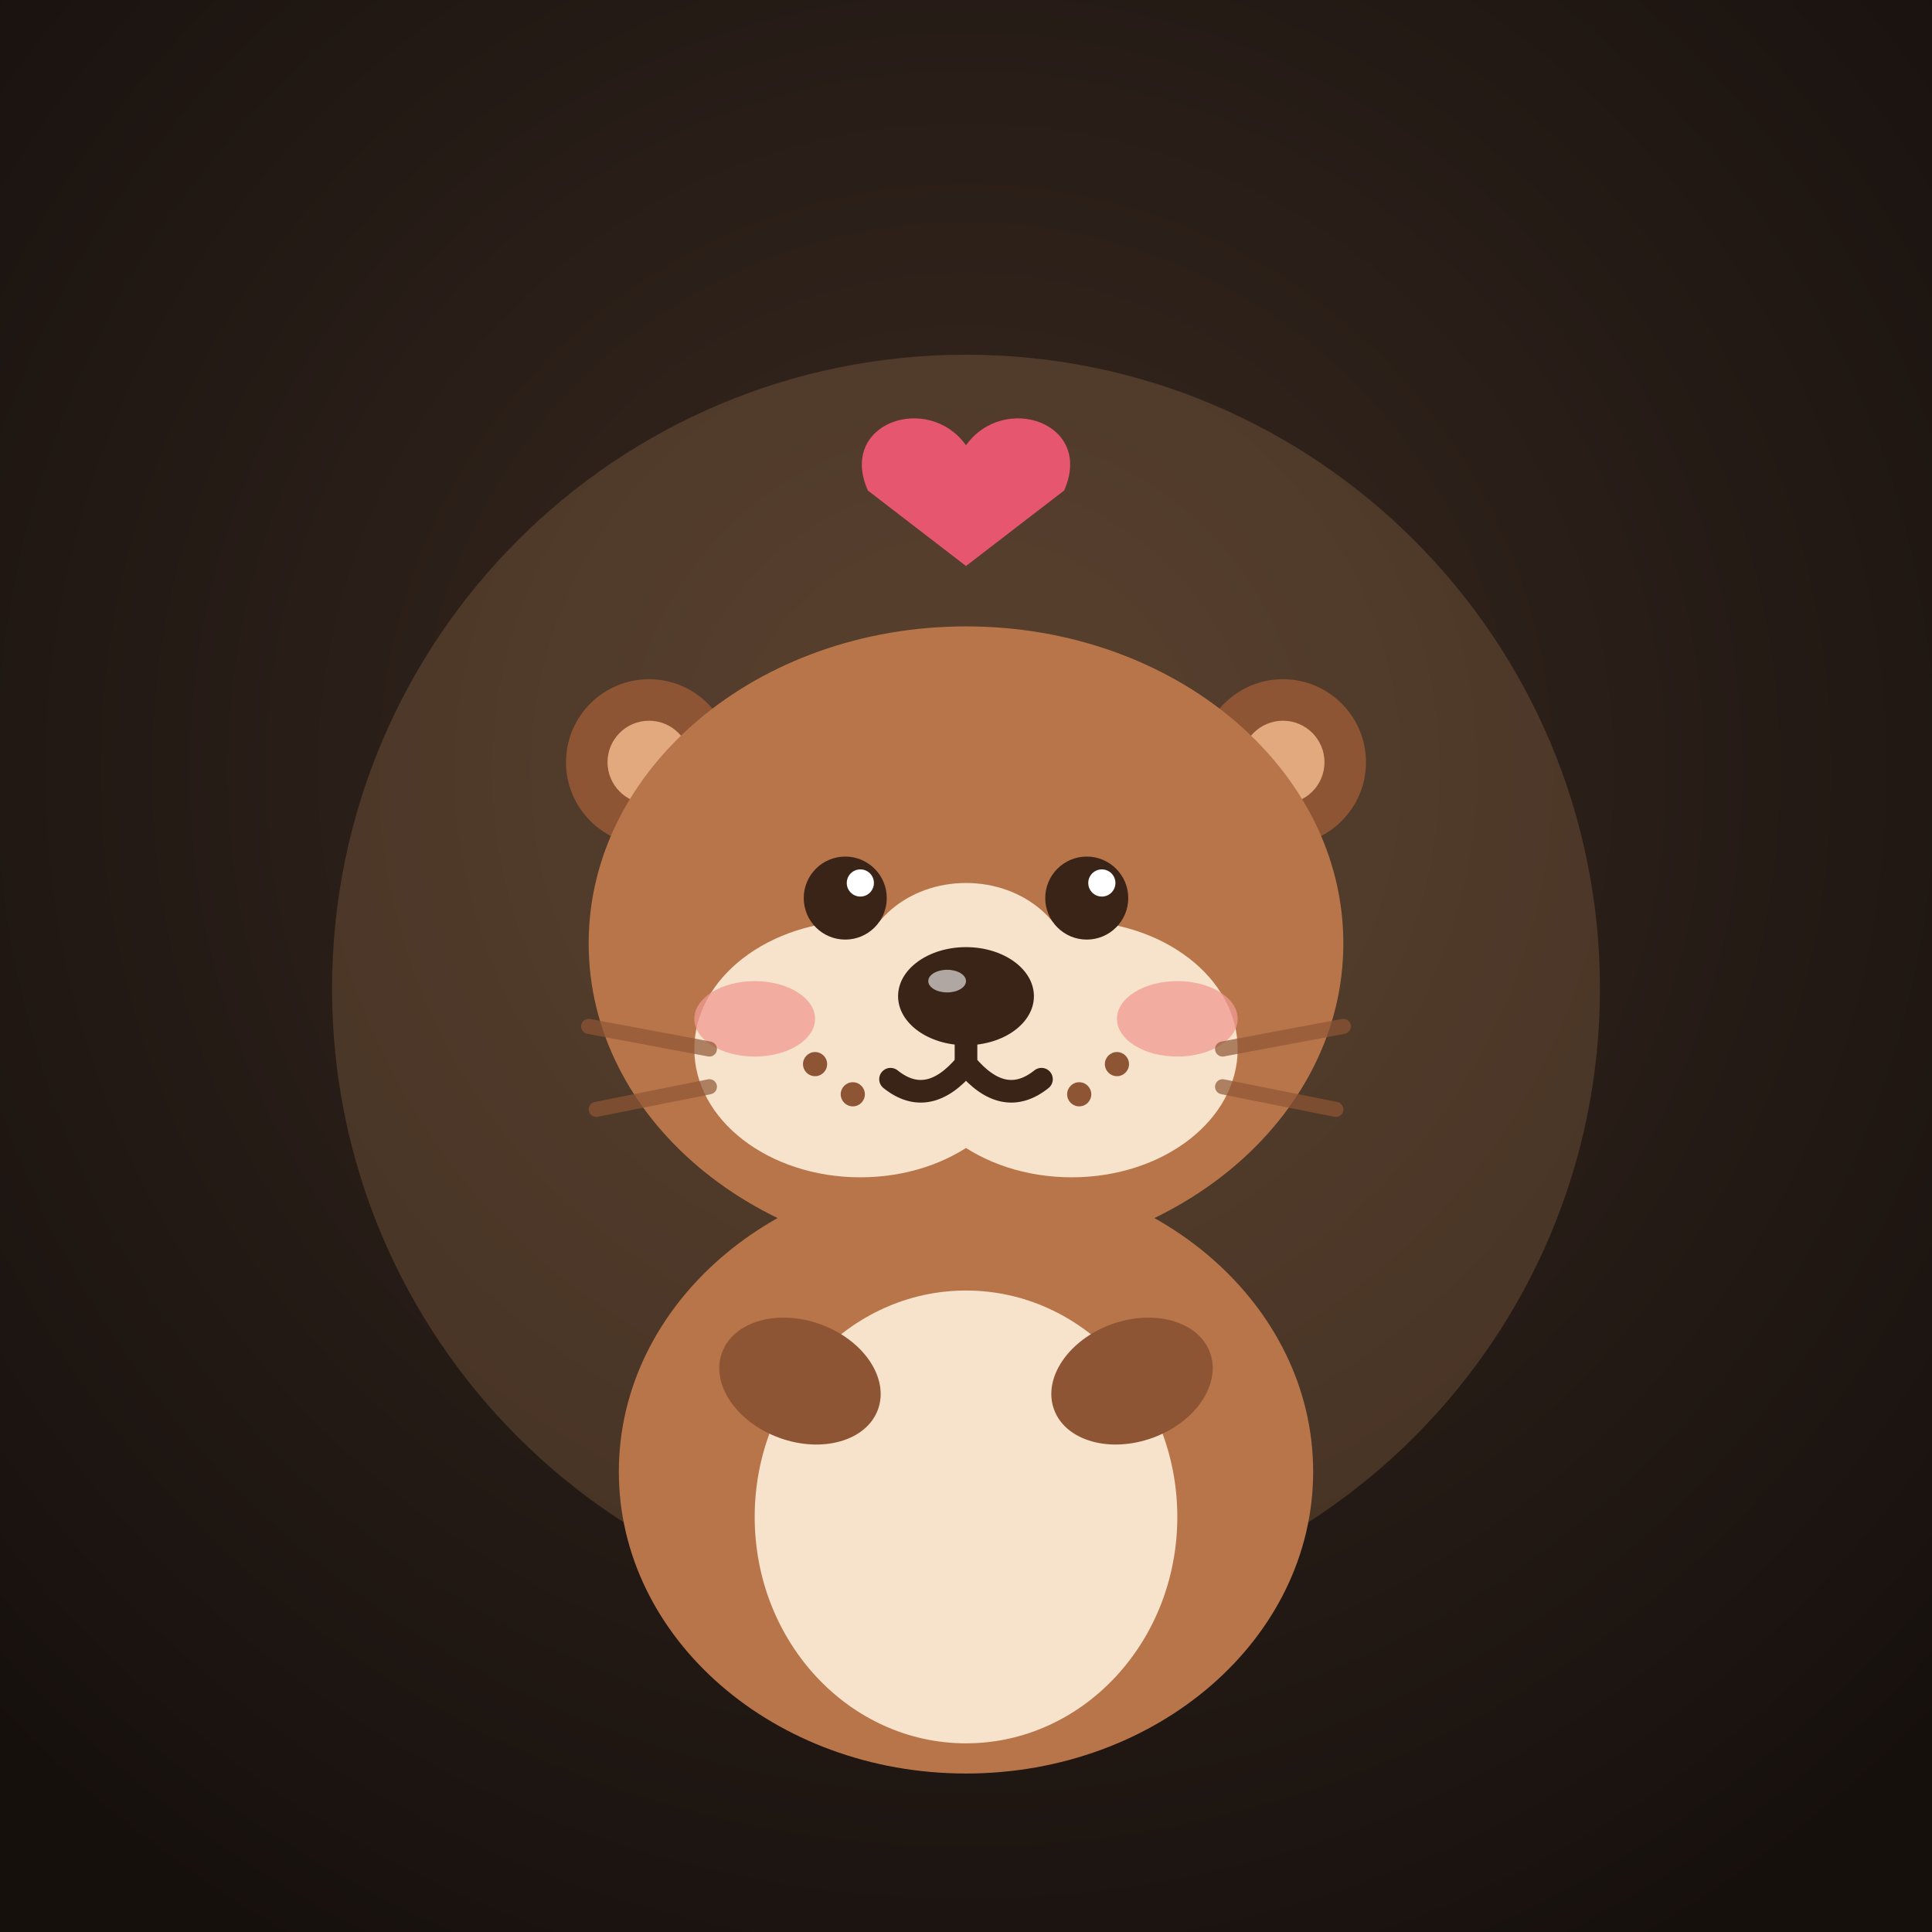
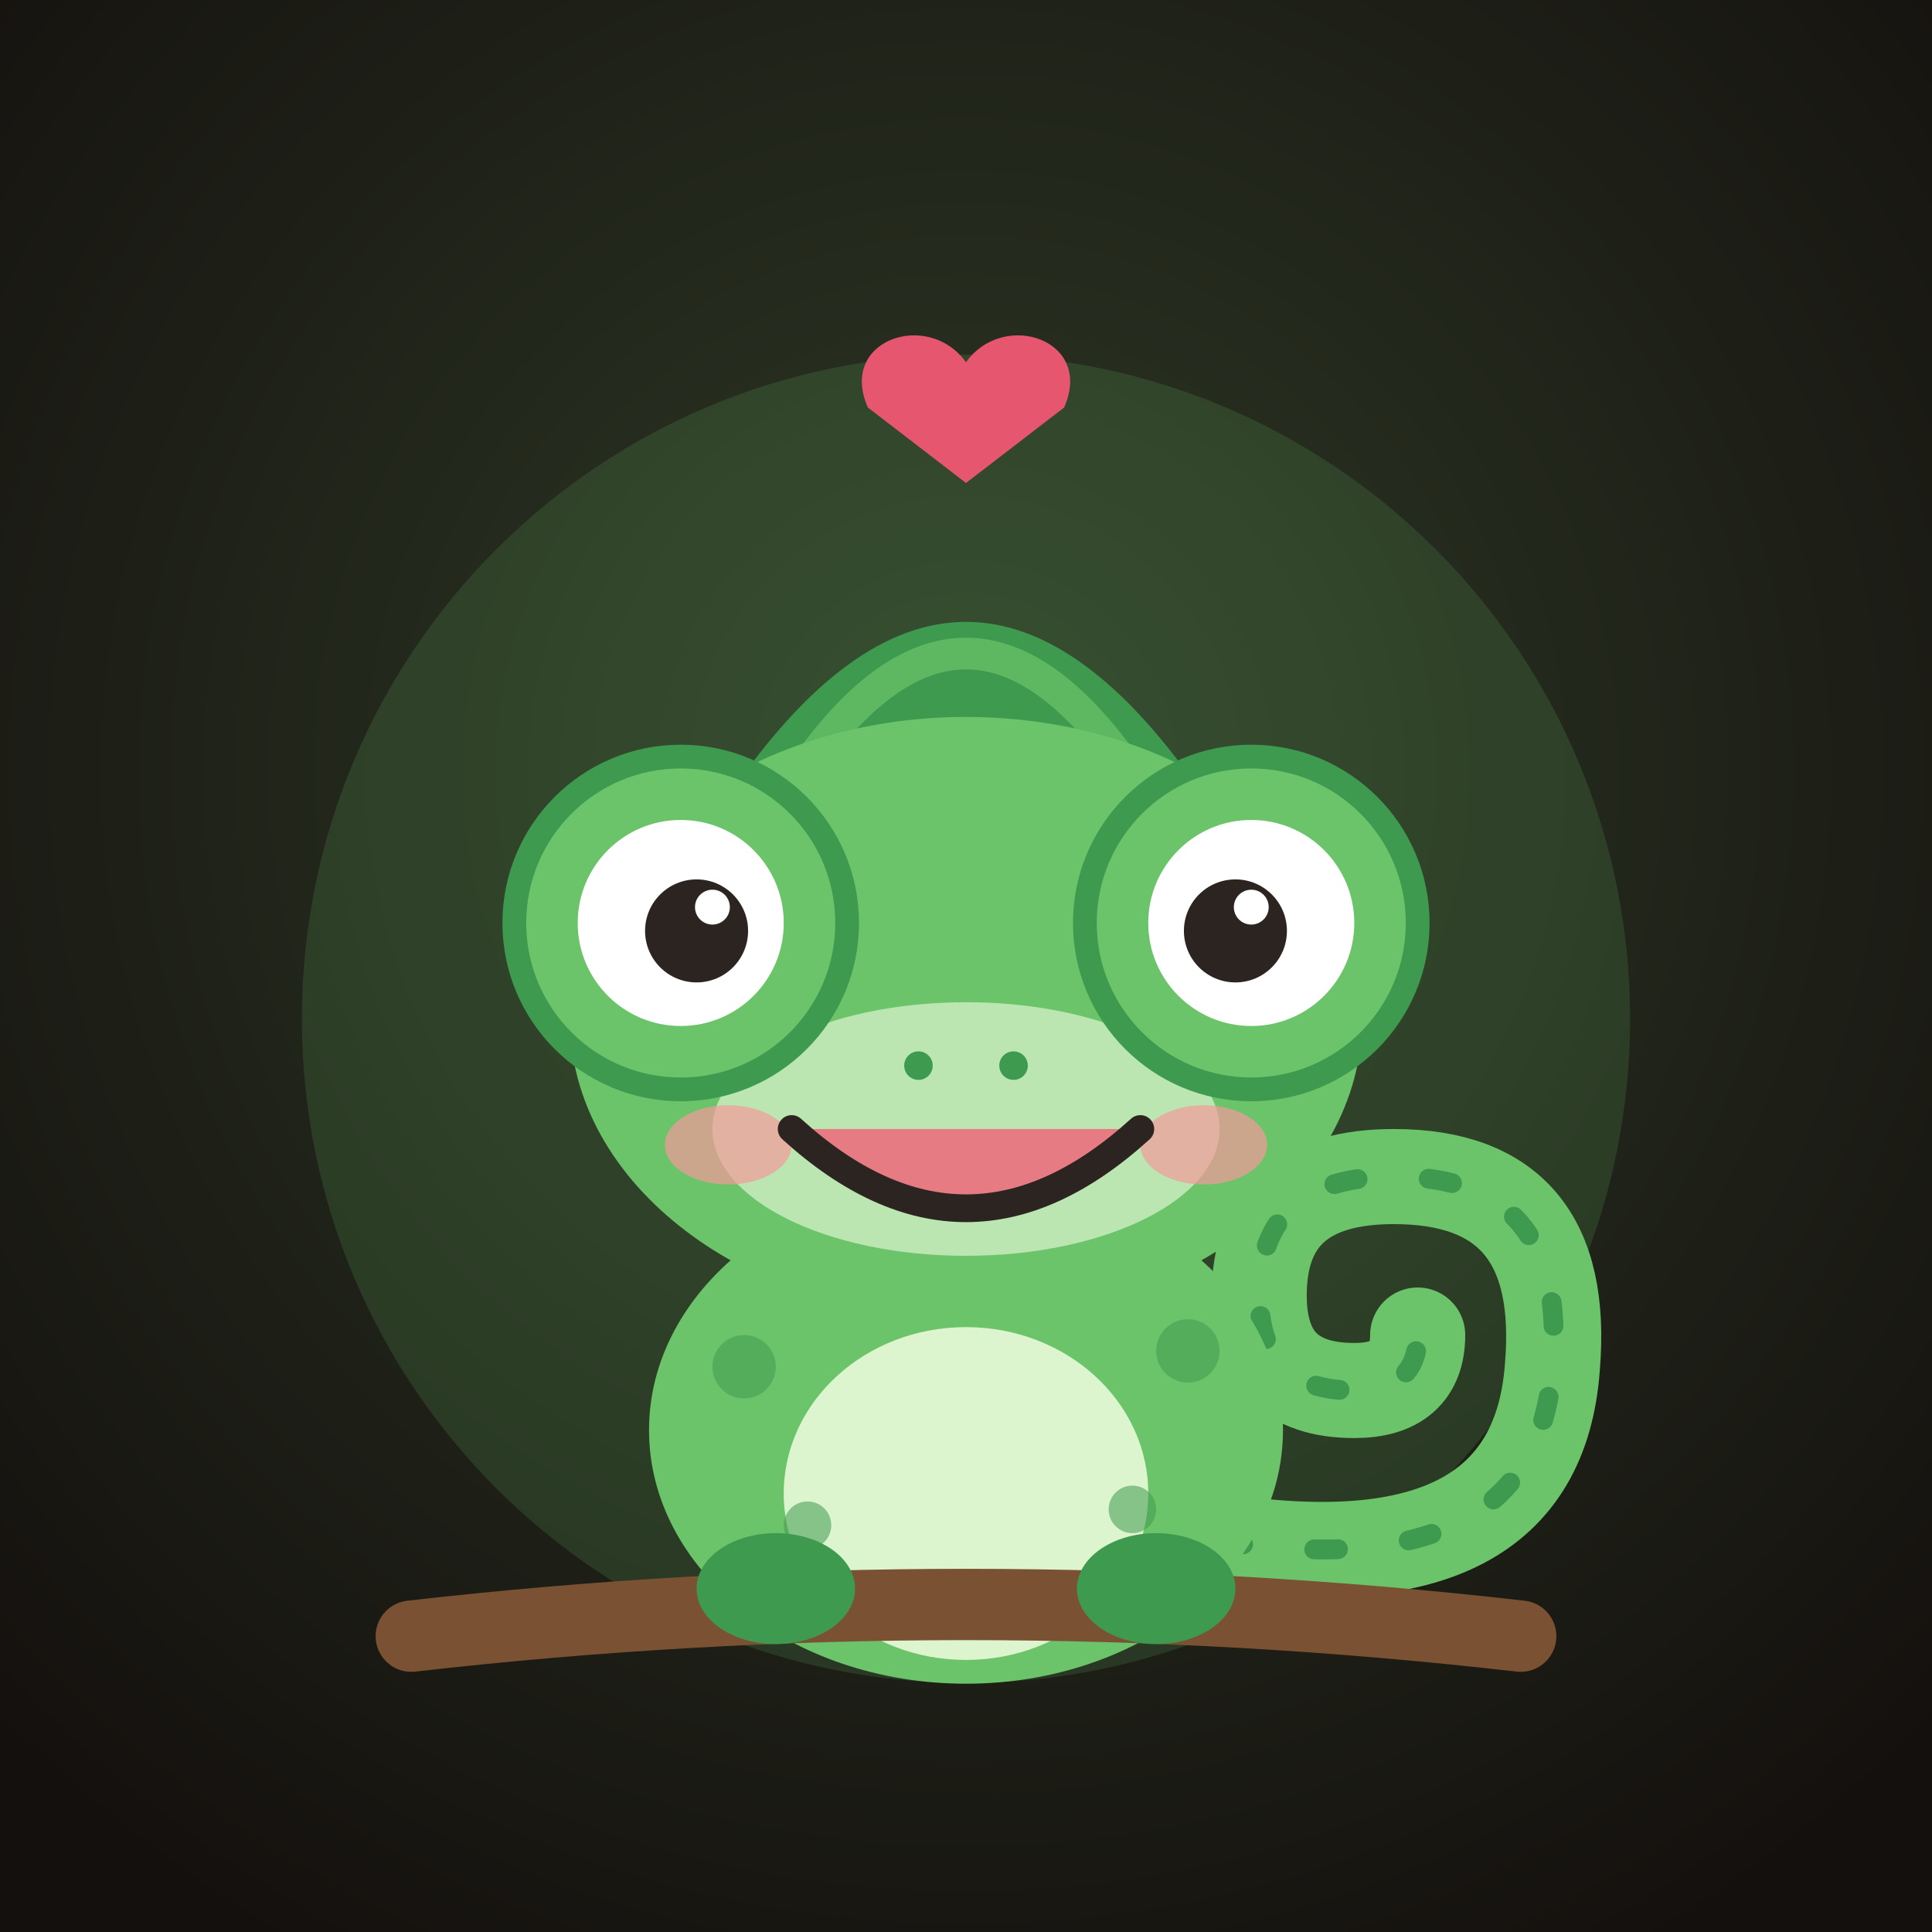
<svg xmlns="http://www.w3.org/2000/svg" viewBox="0 0 512 512">
  <defs>
    <radialGradient id="g" cx="50%" cy="40%" r="70%">
-       <stop offset="0" stop-color="#3A2A21" />
-       <stop offset="1" stop-color="#16100D" />
+       <stop offset="0" stop-color="#2E3A26" />
+       <stop offset="1" stop-color="#14100E" />
    </radialGradient>
  </defs>
  <rect width="512" height="512" fill="url(#g)" />
-   <circle cx="256" cy="262" r="168" fill="#C9935F" opacity=".22" />
-   <g transform="translate(56 70) scale(2)">
-     <ellipse cx="100" cy="160" rx="46" ry="40" fill="#B8754A" />
-     <ellipse cx="100" cy="166" rx="28" ry="30" fill="#F7E3CB" />
-     <circle cx="58" cy="66" r="11" fill="#8E5534" />
-     <circle cx="58" cy="66" r="5.5" fill="#E2A97F" />
-     <circle cx="142" cy="66" r="11" fill="#8E5534" />
-     <circle cx="142" cy="66" r="5.5" fill="#E2A97F" />
-     <ellipse cx="100" cy="90" rx="50" ry="42" fill="#B8754A" />
-     <ellipse cx="86" cy="104" rx="22" ry="17" fill="#F7E3CB" />
-     <ellipse cx="114" cy="104" rx="22" ry="17" fill="#F7E3CB" />
-     <ellipse cx="100" cy="94" rx="14" ry="12" fill="#F7E3CB" />
-     <ellipse cx="72" cy="100" rx="8" ry="5" fill="#F29B91" opacity=".75" />
-     <ellipse cx="128" cy="100" rx="8" ry="5" fill="#F29B91" opacity=".75" />
-     <circle cx="84" cy="84" r="5.5" fill="#3A2317" />
-     <circle cx="116" cy="84" r="5.5" fill="#3A2317" />
-     <circle cx="86" cy="82" r="1.8" fill="#fff" />
-     <circle cx="118" cy="82" r="1.8" fill="#fff" />
-     <ellipse cx="100" cy="97" rx="9" ry="6.5" fill="#3A2317" />
-     <ellipse cx="97.5" cy="95" rx="2.5" ry="1.5" fill="#fff" opacity=".6" />
-     <path d="M100 102v4M100 106q-5 6 -10 2M100 106q5 6 10 2" stroke="#3A2317" stroke-width="3" fill="none" stroke-linecap="round" />
-     <g fill="#8E5534">
-       <circle cx="80" cy="106" r="1.6" />
-       <circle cx="85" cy="110" r="1.6" />
-       <circle cx="120" cy="106" r="1.6" />
-       <circle cx="115" cy="110" r="1.6" />
+   <circle cx="256" cy="270" r="176" fill="#6CC46A" opacity=".16" />
+   <g transform="translate(46 64) scale(2.1)">
+     <path d="M132 164 q40 6 42 -22 q2 -24 -20 -24 q-17 0 -17 15 q0 12 12 12 q8 0 8 -7" stroke="#6CC46A" stroke-width="12" fill="none" stroke-linecap="round" />
+     <path d="M132 164 q40 6 42 -22 q2 -24 -20 -24 q-17 0 -17 15 q0 12 12 12 q8 0 8 -7" stroke="#3E9A4F" stroke-width="2.5" fill="none" stroke-dasharray="3 9" stroke-linecap="round" />
+     <ellipse cx="100" cy="150" rx="40" ry="32" fill="#6CC46A" />
+     <ellipse cx="100" cy="158" rx="23" ry="21" fill="#DDF5CF" />
+     <g fill="#3E9A4F" opacity=".55">
+       <circle cx="72" cy="142" r="4" />
+       <circle cx="128" cy="140" r="4" />
+       <circle cx="80" cy="162" r="3" />
+       <circle cx="121" cy="160" r="3" />
    </g>
-     <path d="M66 104l-16-3M66 109l-15 3M134 104l16-3M134 109l15 3" stroke="#8E5534" stroke-width="2" stroke-linecap="round" opacity=".7" />
-     <ellipse cx="78" cy="148" rx="11" ry="8" fill="#8E5534" transform="rotate(20 78 148)" />
-     <ellipse cx="122" cy="148" rx="11" ry="8" fill="#8E5534" transform="rotate(-20 122 148)" />
+     <path d="M30 176 Q100 168 170 176" stroke="#7A5233" stroke-width="9" fill="none" stroke-linecap="round" />
+     <ellipse cx="76" cy="170" rx="10" ry="7" fill="#3E9A4F" />
+     <ellipse cx="124" cy="170" rx="10" ry="7" fill="#3E9A4F" />
+     <path d="M70 70 Q100 26 130 70 Z" fill="#3E9A4F" />
+     <path d="M80 66 Q100 38 120 66" stroke="#6CC46A" stroke-width="4" fill="none" opacity=".7" />
+     <ellipse cx="100" cy="98" rx="50" ry="38" fill="#6CC46A" />
+     <ellipse cx="100" cy="112" rx="32" ry="16" fill="#DDF5CF" opacity=".7" />
+     <ellipse cx="70" cy="114" rx="8" ry="5" fill="#F49A9A" opacity=".7" />
+     <ellipse cx="130" cy="114" rx="8" ry="5" fill="#F49A9A" opacity=".7" />
+     <circle cx="64" cy="86" r="21" fill="#6CC46A" stroke="#3E9A4F" stroke-width="3" />
+     <circle cx="64" cy="86" r="13" fill="#fff" />
+     <circle cx="66" cy="87" r="6.5" fill="#2B2420" />
+     <circle cx="68" cy="84" r="2.2" fill="#fff" />
+     <circle cx="136" cy="86" r="21" fill="#6CC46A" stroke="#3E9A4F" stroke-width="3" />
+     <circle cx="136" cy="86" r="13" fill="#fff" />
+     <circle cx="134" cy="87" r="6.5" fill="#2B2420" />
+     <circle cx="136" cy="84" r="2.2" fill="#fff" />
+     <g fill="#3E9A4F">
+       <circle cx="94" cy="104" r="1.8" />
+       <circle cx="106" cy="104" r="1.8" />
+     </g>
+     <path d="M78 112 Q100 132 122 112" stroke="#2B2420" stroke-width="3.5" fill="#E77B83" stroke-linecap="round" />
  </g>
-   <path d="M256 118c-10-14-34-6-26 12l26 20 26-20c8-18-16-26-26-12z" fill="#E6566E" />
+   <path d="M256 96c-10-14-34-6-26 12l26 20 26-20c8-18-16-26-26-12z" fill="#E6566E" />
</svg>
